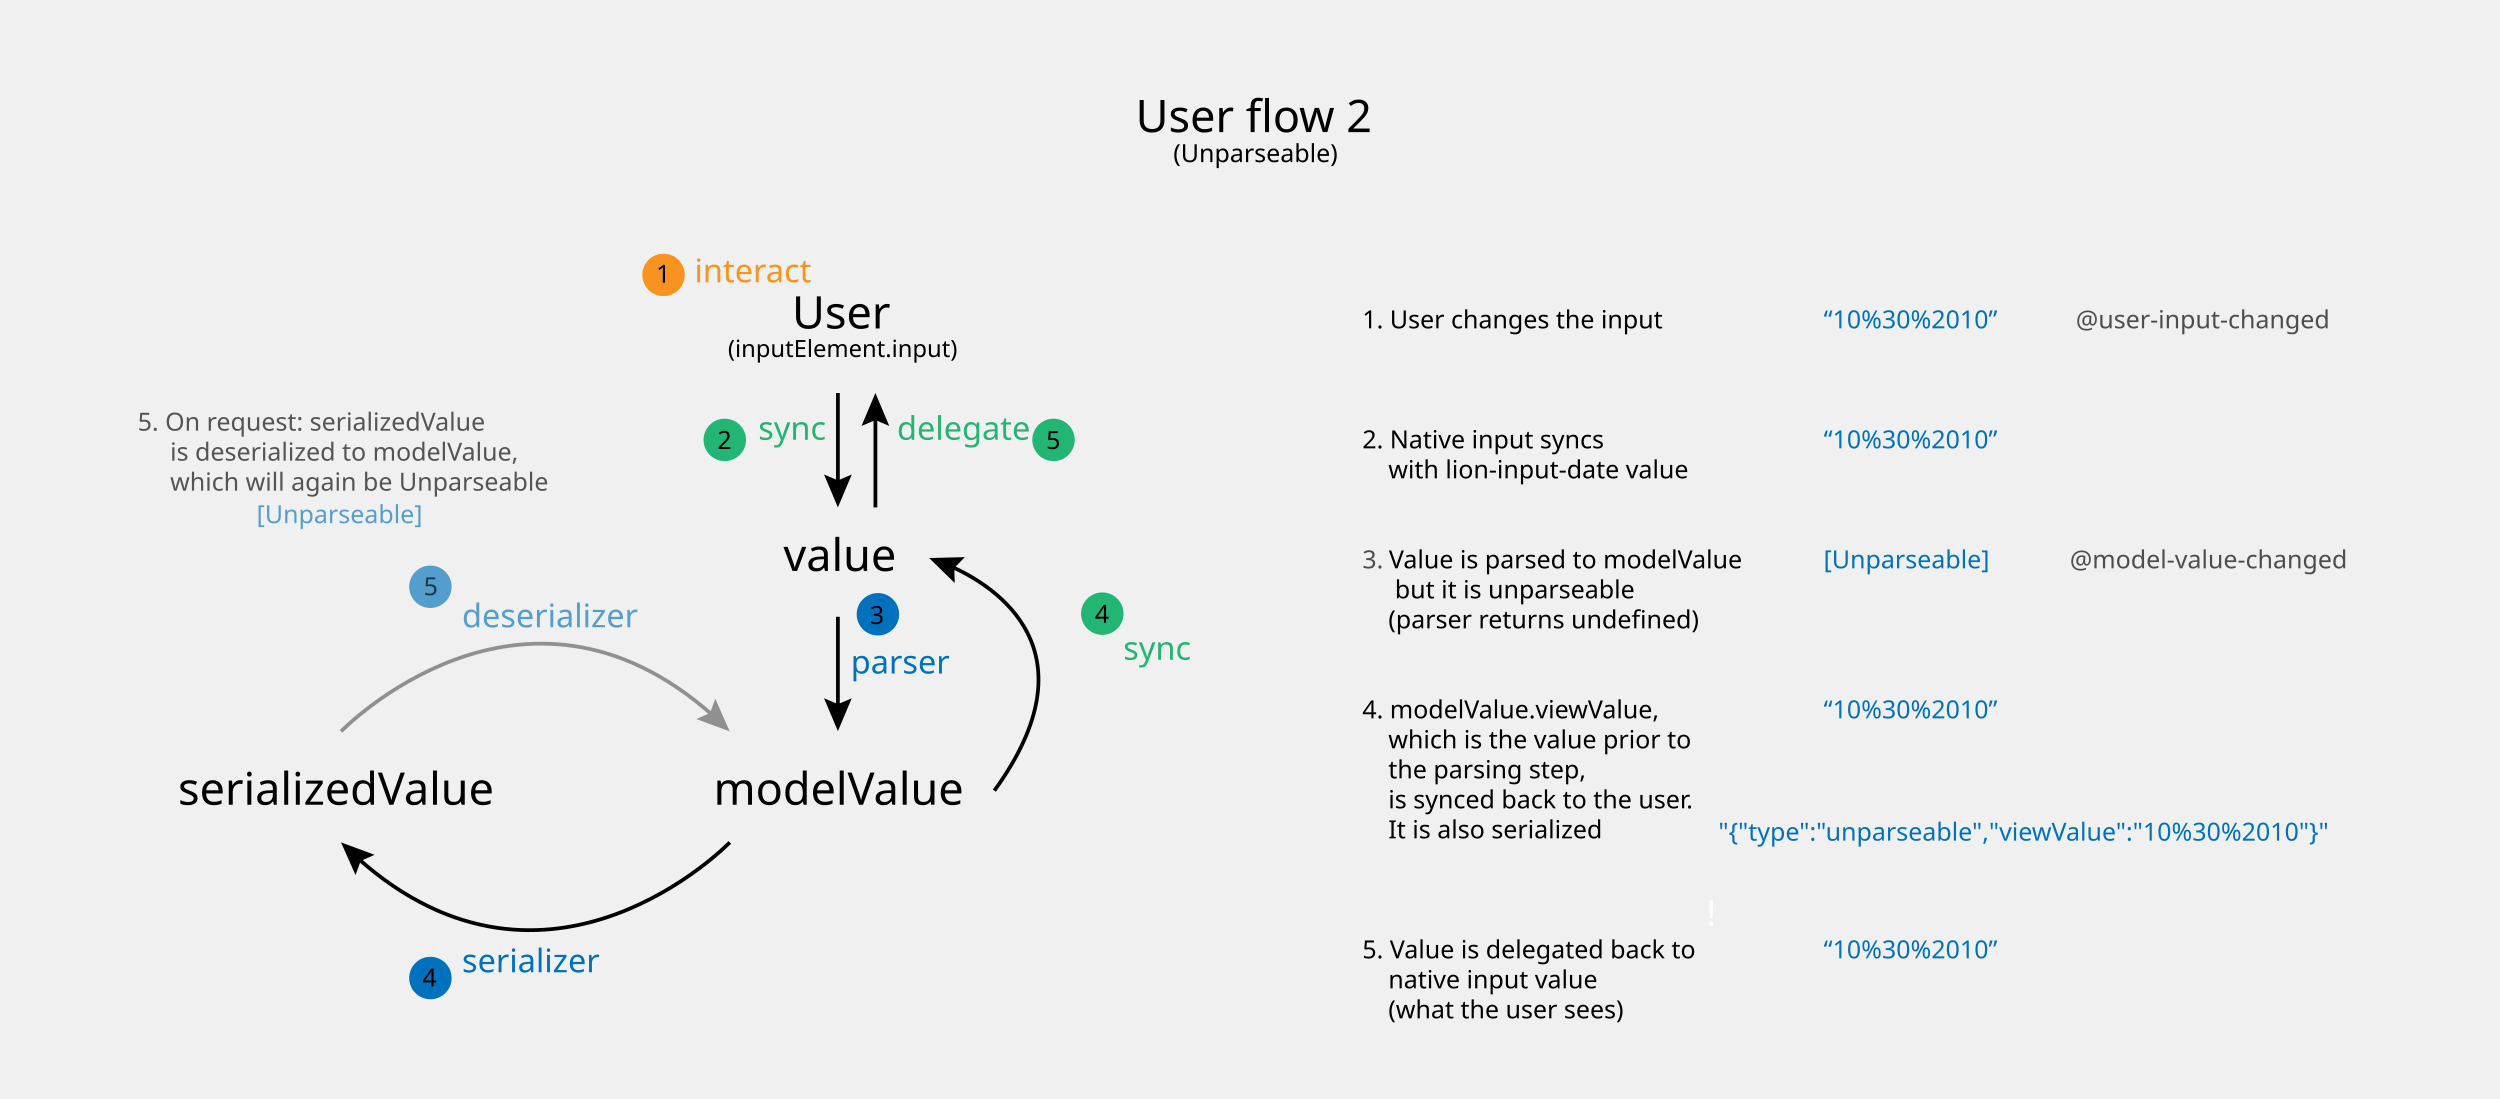
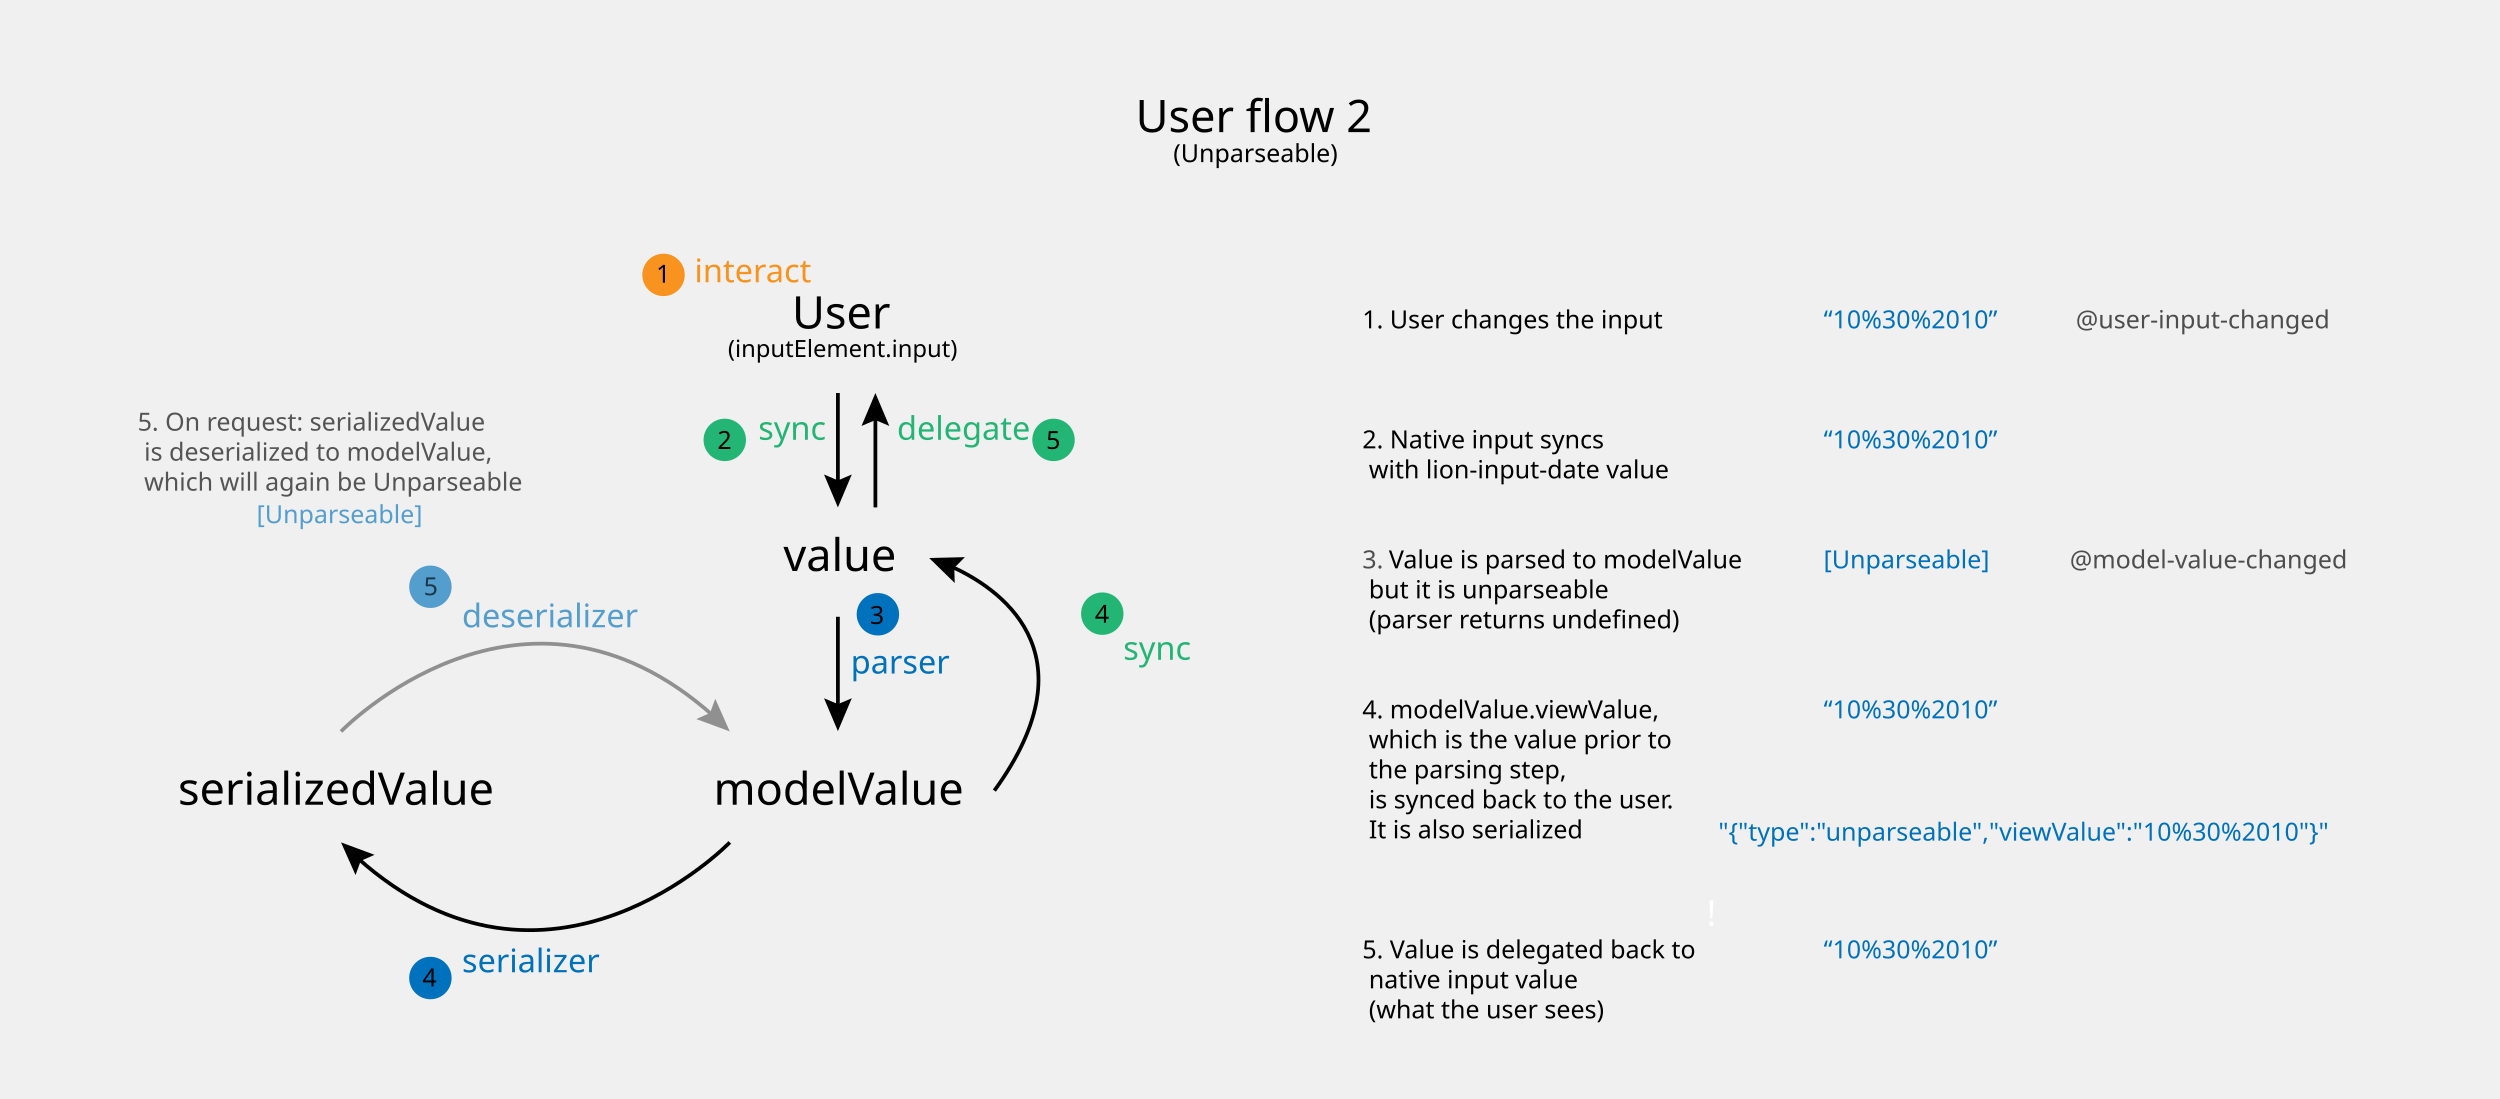
- <svg xmlns="http://www.w3.org/2000/svg" version="1.1" id="Layer_1" x="0px" y="0px" viewBox="0 0 2000 879" style="enable-background:new 0 0 2000 879;" xml:space="preserve">
-   <style type="text/css">
- 	.st0{fill:none;stroke:#000000;stroke-width:3;stroke-miterlimit:10;}
- 	.st1{opacity:0.4;}
- 	.st2{fill:#22B573;}
- 	.st3{fill:#0071BC;}
- 	.st4{opacity:0.4;fill:#0071BC;}
- 	.st5{fill:#F7931E;}
- 	.st6{opacity:0.65;}
- 	.st7{opacity:0.65;fill:#0071BC;}
- 	.st8{fill:#F2F2F2;}
- 	.st9{font-family:'INGMe-Bold';}
- 	.st10{font-size:36px;}
- 	.st11{font-family:'INGMe';}
- 	.st12{font-size:20px;}
- 	.st13{font-size:19px;}
- 	.st14{font-size:26px;}
- 	.st15{fill:#4D4D4D;}
- 	.st16{fill:#FFFFFF;}
- 	.st17{font-size:28px;}
- </style>
+ <svg xmlns="http://www.w3.org/2000/svg" id="Layer_1" x="0" y="0" enable-background="new 0 0 2000 879" version="1.1" viewBox="0 0 2000 879" xml:space="preserve">
+   <style type="text/css">.st0{fill:none;stroke:#000;stroke-width:3;stroke-miterlimit:10}.st1{opacity:.4}.st2{fill:#22b573}.st3{fill:#0071bc}.st5{fill:#f7931e}.st6,.st7{opacity:.65}.st7{fill:#0071bc}.st9{font-family:'INGMe-Bold'}.st10{font-size:36px}.st11{font-family:'INGMe'}.st12{font-size:20px}.st13{font-size:19px}.st14{font-size:26px}.st15{fill:#4d4d4d}.st16{fill:#fff}.st17{font-size:28px}</style>
  <g>
    <text transform="matrix(1 0 0 1 908.4995 105.6836)">
      <tspan x="0" y="0" class="st9 st10">User flow 2</tspan>
      <tspan x="30.1" y="24" class="st11 st12">(Unparseable)</tspan>
    </text>
    <text transform="matrix(1 0 0 1 633.6143 262.7981)">
      <tspan x="0" y="0" class="st11 st10">User</tspan>
      <tspan x="-51.3" y="22.8" class="st11 st13">(inputElement.input)</tspan>
    </text>
-     <text transform="matrix(1 0 0 1 626.7212 456.7981)" class="st11 st10">value</text>
-     <text transform="matrix(1 0 0 1 570.8491 643.7981)" class="st9 st10">modelValue</text>
-     <text transform="matrix(1 0 0 1 142.4126 643.7981)" class="st11 st10">serializedValue</text>
+     <text class="st11 st10" transform="matrix(1 0 0 1 626.7212 456.7981)">value</text>
+     <text class="st9 st10" transform="matrix(1 0 0 1 570.8491 643.7981)">modelValue</text>
+     <text class="st11 st10" transform="matrix(1 0 0 1 142.4126 643.7981)">serializedValue</text>
    <g>
      <g>
-         <line class="st0" x1="670.32" y1="388.02" x2="670.32" y2="314.42" />
+         <line x1="670.32" x2="670.32" y1="388.02" y2="314.42" class="st0" />
        <g>
-           <polygon points="681.43,379.59 670.32,384.31 659.21,379.59 670.32,405.92     " />
+           <polygon points="681.43 379.59 670.32 384.31 659.21 379.59 670.32 405.92" />
        </g>
      </g>
    </g>
    <g>
      <g>
-         <line class="st0" x1="700.32" y1="405.92" x2="700.32" y2="332.33" />
+         <line x1="700.32" x2="700.32" y1="405.92" y2="332.33" class="st0" />
        <g>
-           <polygon points="711.43,340.76 700.32,336.04 689.21,340.76 700.32,314.42     " />
+           <polygon points="711.43 340.76 700.32 336.04 689.21 340.76 700.32 314.42" />
        </g>
      </g>
    </g>
    <g>
      <g>
-         <line class="st0" x1="670.32" y1="567.02" x2="670.32" y2="493.42" />
+         <line x1="670.32" x2="670.32" y1="567.02" y2="493.42" class="st0" />
        <g>
-           <polygon points="681.43,558.59 670.32,563.31 659.21,558.59 670.32,584.92     " />
+           <polygon points="681.43 558.59 670.32 563.31 659.21 558.59 670.32 584.92" />
        </g>
      </g>
    </g>
    <g>
      <g>
-         <path class="st0" d="M583.82,673.92c0,0-144.71,149.44-297.99,12.32" />
+         <path d="M583.82,673.92c0,0-144.71,149.44-297.99,12.32" class="st0" />
        <g>
-           <polygon points="299.63,683.84 288.58,688.71 284.42,700.04 272.82,673.92     " />
+           <polygon points="299.63 683.84 288.58 688.71 284.42 700.04 272.82 673.92" />
        </g>
      </g>
    </g>
    <g>
      <g>
-         <path class="st0" d="M760.06,452.77c37.11,16.52,116.78,67.59,35.44,179.73" />
+         <path d="M760.06,452.77c37.11,16.52,116.78,67.59,35.44,179.73" class="st0" />
        <g>
-           <polygon points="763.77,466.39 763.44,454.33 771.89,445.71 743.32,446.42     " />
+           <polygon points="763.77 466.39 763.44 454.33 771.89 445.71 743.32 446.42" />
        </g>
      </g>
    </g>
    <g class="st1">
      <g>
-         <path class="st0" d="M272.82,585.15c0,0,144.71-149.44,297.99-12.32" />
+         <path d="M272.82,585.15c0,0,144.71-149.44,297.99-12.32" class="st0" />
        <g>
-           <polygon points="557.01,575.23 568.05,570.36 572.21,559.03 583.82,585.15     " />
+           <polygon points="557.01 575.23 568.05 570.36 572.21 559.03 583.82 585.15" />
        </g>
      </g>
    </g>
-     <text transform="matrix(1 0 0 1 680.5942 538.8196)" class="st3 st11 st14">parser</text>
+     <text class="st3 st11 st14" transform="matrix(1 0 0 1 680.5942 538.8196)">parser</text>
    <g>
-       <text transform="matrix(1 0 0 1 369.5942 777.8196)" class="st3 st11 st14">serializer</text>
+       <text class="st3 st11 st14" transform="matrix(1 0 0 1 369.5942 777.8196)">serializer</text>
    </g>
    <g class="st6">
-       <text transform="matrix(1 0 0 1 369.5942 501.8196)" class="st3 st11 st14">deserializer</text>
+       <text class="st3 st11 st14" transform="matrix(1 0 0 1 369.5942 501.8196)">deserializer</text>
    </g>
-     <text transform="matrix(1 0 0 1 606.5942 351.8196)" class="st2 st11 st14">sync</text>
-     <text transform="matrix(1 0 0 1 717.5942 351.8196)" class="st2 st11 st14">delegate</text>
-     <text transform="matrix(1 0 0 1 898.5942 527.8196)" class="st2 st11 st14">sync</text>
-     <circle class="st2" cx="579.82" cy="351.92" r="16.97" />
-     <circle class="st2" cx="842.82" cy="351.92" r="16.97" />
-     <circle class="st3" cx="702.32" cy="491.42" r="16.97" />
-     <circle class="st7" cx="344.32" cy="469.42" r="16.97" />
-     <circle class="st3" cx="344.32" cy="782.42" r="16.97" />
-     <text transform="matrix(1 0 0 1 555.5942 225.8196)" class="st5 st11 st14">interact</text>
-     <circle class="st5" cx="530.82" cy="219.92" r="16.97" />
-     <text transform="matrix(1 0 0 1 524.8955 226.178)" class="st9 st12">1</text>
-     <text transform="matrix(1 0 0 1 573.8955 359.178)" class="st9 st12">2</text>
-     <text transform="matrix(1 0 0 1 695.8955 499.178)" class="st9 st12">3</text>
-     <text transform="matrix(1 0 0 1 337.8955 789.178)" class="st9 st12">4</text>
-     <text transform="matrix(1 0 0 1 338.8955 476.178)" class="st6 st9 st12">5</text>
-     <text transform="matrix(1 0 0 1 836.8955 359.178)" class="st9 st12">5</text>
-     <circle class="st2" cx="881.82" cy="490.92" r="16.97" />
-     <text transform="matrix(1 0 0 1 875.8955 498.178)" class="st9 st12">4</text>
+     <text class="st2 st11 st14" transform="matrix(1 0 0 1 606.5942 351.8196)">sync</text>
+     <text class="st2 st11 st14" transform="matrix(1 0 0 1 717.5942 351.8196)">delegate</text>
+     <text class="st2 st11 st14" transform="matrix(1 0 0 1 898.5942 527.8196)">sync</text>
+     <circle cx="579.82" cy="351.92" r="16.97" class="st2" />
+     <circle cx="842.82" cy="351.92" r="16.97" class="st2" />
+     <circle cx="702.32" cy="491.42" r="16.97" class="st3" />
+     <circle cx="344.32" cy="469.42" r="16.97" class="st7" />
+     <circle cx="344.32" cy="782.42" r="16.97" class="st3" />
+     <text class="st5 st11 st14" transform="matrix(1 0 0 1 555.5942 225.8196)">interact</text>
+     <circle cx="530.82" cy="219.92" r="16.97" class="st5" />
+     <text class="st9 st12" transform="matrix(1 0 0 1 524.8955 226.178)">1</text>
+     <text class="st9 st12" transform="matrix(1 0 0 1 573.8955 359.178)">2</text>
+     <text class="st9 st12" transform="matrix(1 0 0 1 695.8955 499.178)">3</text>
+     <text class="st9 st12" transform="matrix(1 0 0 1 337.8955 789.178)">4</text>
+     <text class="st6 st9 st12" transform="matrix(1 0 0 1 338.8955 476.178)">5</text>
+     <text class="st9 st12" transform="matrix(1 0 0 1 836.8955 359.178)">5</text>
+     <circle cx="881.82" cy="490.92" r="16.97" class="st2" />
+     <text class="st9 st12" transform="matrix(1 0 0 1 875.8955 498.178)">4</text>
    <text transform="matrix(1 0 0 1 1089.851 262.6697)">
-       <tspan x="0" y="0" class="st9 st12">1. User changes the input          </tspan>
+       <tspan x="0" y="0" class="st9 st12">1. User changes the input </tspan>
      <tspan x="0" y="96" class="st9 st12">2. Native input syncs </tspan>
-       <tspan x="0" y="120" class="st9 st12">    with lion-input-date value </tspan>
+       <tspan x="0" y="120" class="st9 st12"> with lion-input-date value </tspan>
      <tspan x="0" y="192" class="st15 st9 st12">3. </tspan>
      <tspan x="21.26" y="192" class="st9 st12">Value is parsed to modelValue</tspan>
-       <tspan x="0" y="216" class="st9 st12">     but it is unparseable </tspan>
-       <tspan x="0" y="240" class="st9 st12">    (parser returns undefined)</tspan>
+       <tspan x="0" y="216" class="st9 st12"> but it is unparseable </tspan>
+       <tspan x="0" y="240" class="st9 st12"> (parser returns undefined)</tspan>
      <tspan x="0" y="312" class="st9 st12">4. modelValue.viewValue, </tspan>
-       <tspan x="0" y="336" class="st9 st12">    which is the value prior to </tspan>
-       <tspan x="0" y="360" class="st9 st12">    the parsing step, </tspan>
-       <tspan x="0" y="384" class="st9 st12">    is synced back to the user.</tspan>
-       <tspan x="0" y="408" class="st9 st12">    It is also serialized </tspan>
-       <tspan x="0" y="432" class="st9 st12">    </tspan>
+       <tspan x="0" y="336" class="st9 st12"> which is the value prior to </tspan>
+       <tspan x="0" y="360" class="st9 st12"> the parsing step, </tspan>
+       <tspan x="0" y="384" class="st9 st12"> is synced back to the user.</tspan>
+       <tspan x="0" y="408" class="st9 st12"> It is also serialized </tspan>
+       <tspan x="0" y="432" class="st9 st12"> </tspan>
      <tspan x="0" y="504" class="st9 st12">5. Value is delegated back to </tspan>
-       <tspan x="0" y="528" class="st9 st12">    native input value </tspan>
-       <tspan x="0" y="552" class="st9 st12">    (what the user sees)</tspan>
+       <tspan x="0" y="528" class="st9 st12"> native input value </tspan>
+       <tspan x="0" y="552" class="st9 st12"> (what the user sees)</tspan>
    </text>
    <text transform="matrix(1 0 0 1 1458.851 262.6697)">
      <tspan x="0" y="0" class="st3 st9 st12">“10%30%2010”</tspan>
      <tspan x="0" y="96" class="st3 st9 st12">“10%30%2010”</tspan>
      <tspan x="0" y="192" class="st3 st9 st12">[Unparseable]</tspan>
      <tspan x="0" y="312" class="st3 st9 st12">“10%30%2010”</tspan>
      <tspan x="0" y="336" class="st3 st9 st12"> </tspan>
      <tspan x="0" y="504" class="st3 st9 st12">“10%30%2010”</tspan>
    </text>
    <text transform="matrix(1 0 0 1 1655.851 262.6697)">
-       <tspan x="0" y="0" class="st9 st12"> </tspan>
-       <tspan x="4.8" y="0" class="st15 st9 st12">@user-input-changed    </tspan>
+       <tspan x="4.8" y="0" class="st15 st9 st12">@user-input-changed </tspan>
      <tspan x="0" y="96" class="st9 st12"> </tspan>
-       <tspan x="0" y="192" class="st15 st9 st12">@model-value-changed  </tspan>
-       <tspan x="0" y="384" class="st15 st9 st12">    </tspan>
+       <tspan x="0" y="192" class="st15 st9 st12">@model-value-changed</tspan>
    </text>
-     <text transform="matrix(1 0 0 1 1365.318 740.4246)" class="st16 st9 st17">!</text>
-     <text transform="matrix(1 0 0 1 110.1018 344.5281)" class="st6">
+     <text class="st16 st9 st17" transform="matrix(1 0 0 1 1365.318 740.4246)">!</text>
+     <text class="st6" transform="matrix(1 0 0 1 110.1018 344.5281)">
      <tspan x="0" y="0" class="st9 st12">5. On request: serializedValue</tspan>
-       <tspan x="0" y="24" class="st9 st12">     is deserialized to modelValue,</tspan>
-       <tspan x="0" y="48" class="st9 st12">     which will again be Unparseable</tspan>
+       <tspan x="0" y="24" class="st9 st12"> is deserialized to modelValue,</tspan>
+       <tspan x="0" y="48" class="st9 st12"> which will again be Unparseable</tspan>
    </text>
-     <text transform="matrix(1 0 0 1 205.2695 418.5281)" class="st7 st9 st12">[Unparseable]</text>
-     <text transform="matrix(1 0 0 1 1374.693 672.5281)" class="st3 st9 st12">"{"type":"unparseable","viewValue":"10%30%2010"}"</text>
+     <text class="st7 st9 st12" transform="matrix(1 0 0 1 205.2695 418.5281)">[Unparseable]</text>
+     <text class="st3 st9 st12" transform="matrix(1 0 0 1 1374.693 672.5281)">"{"type":"unparseable","viewValue":"10%30%2010"}"</text>
  </g>
</svg>
